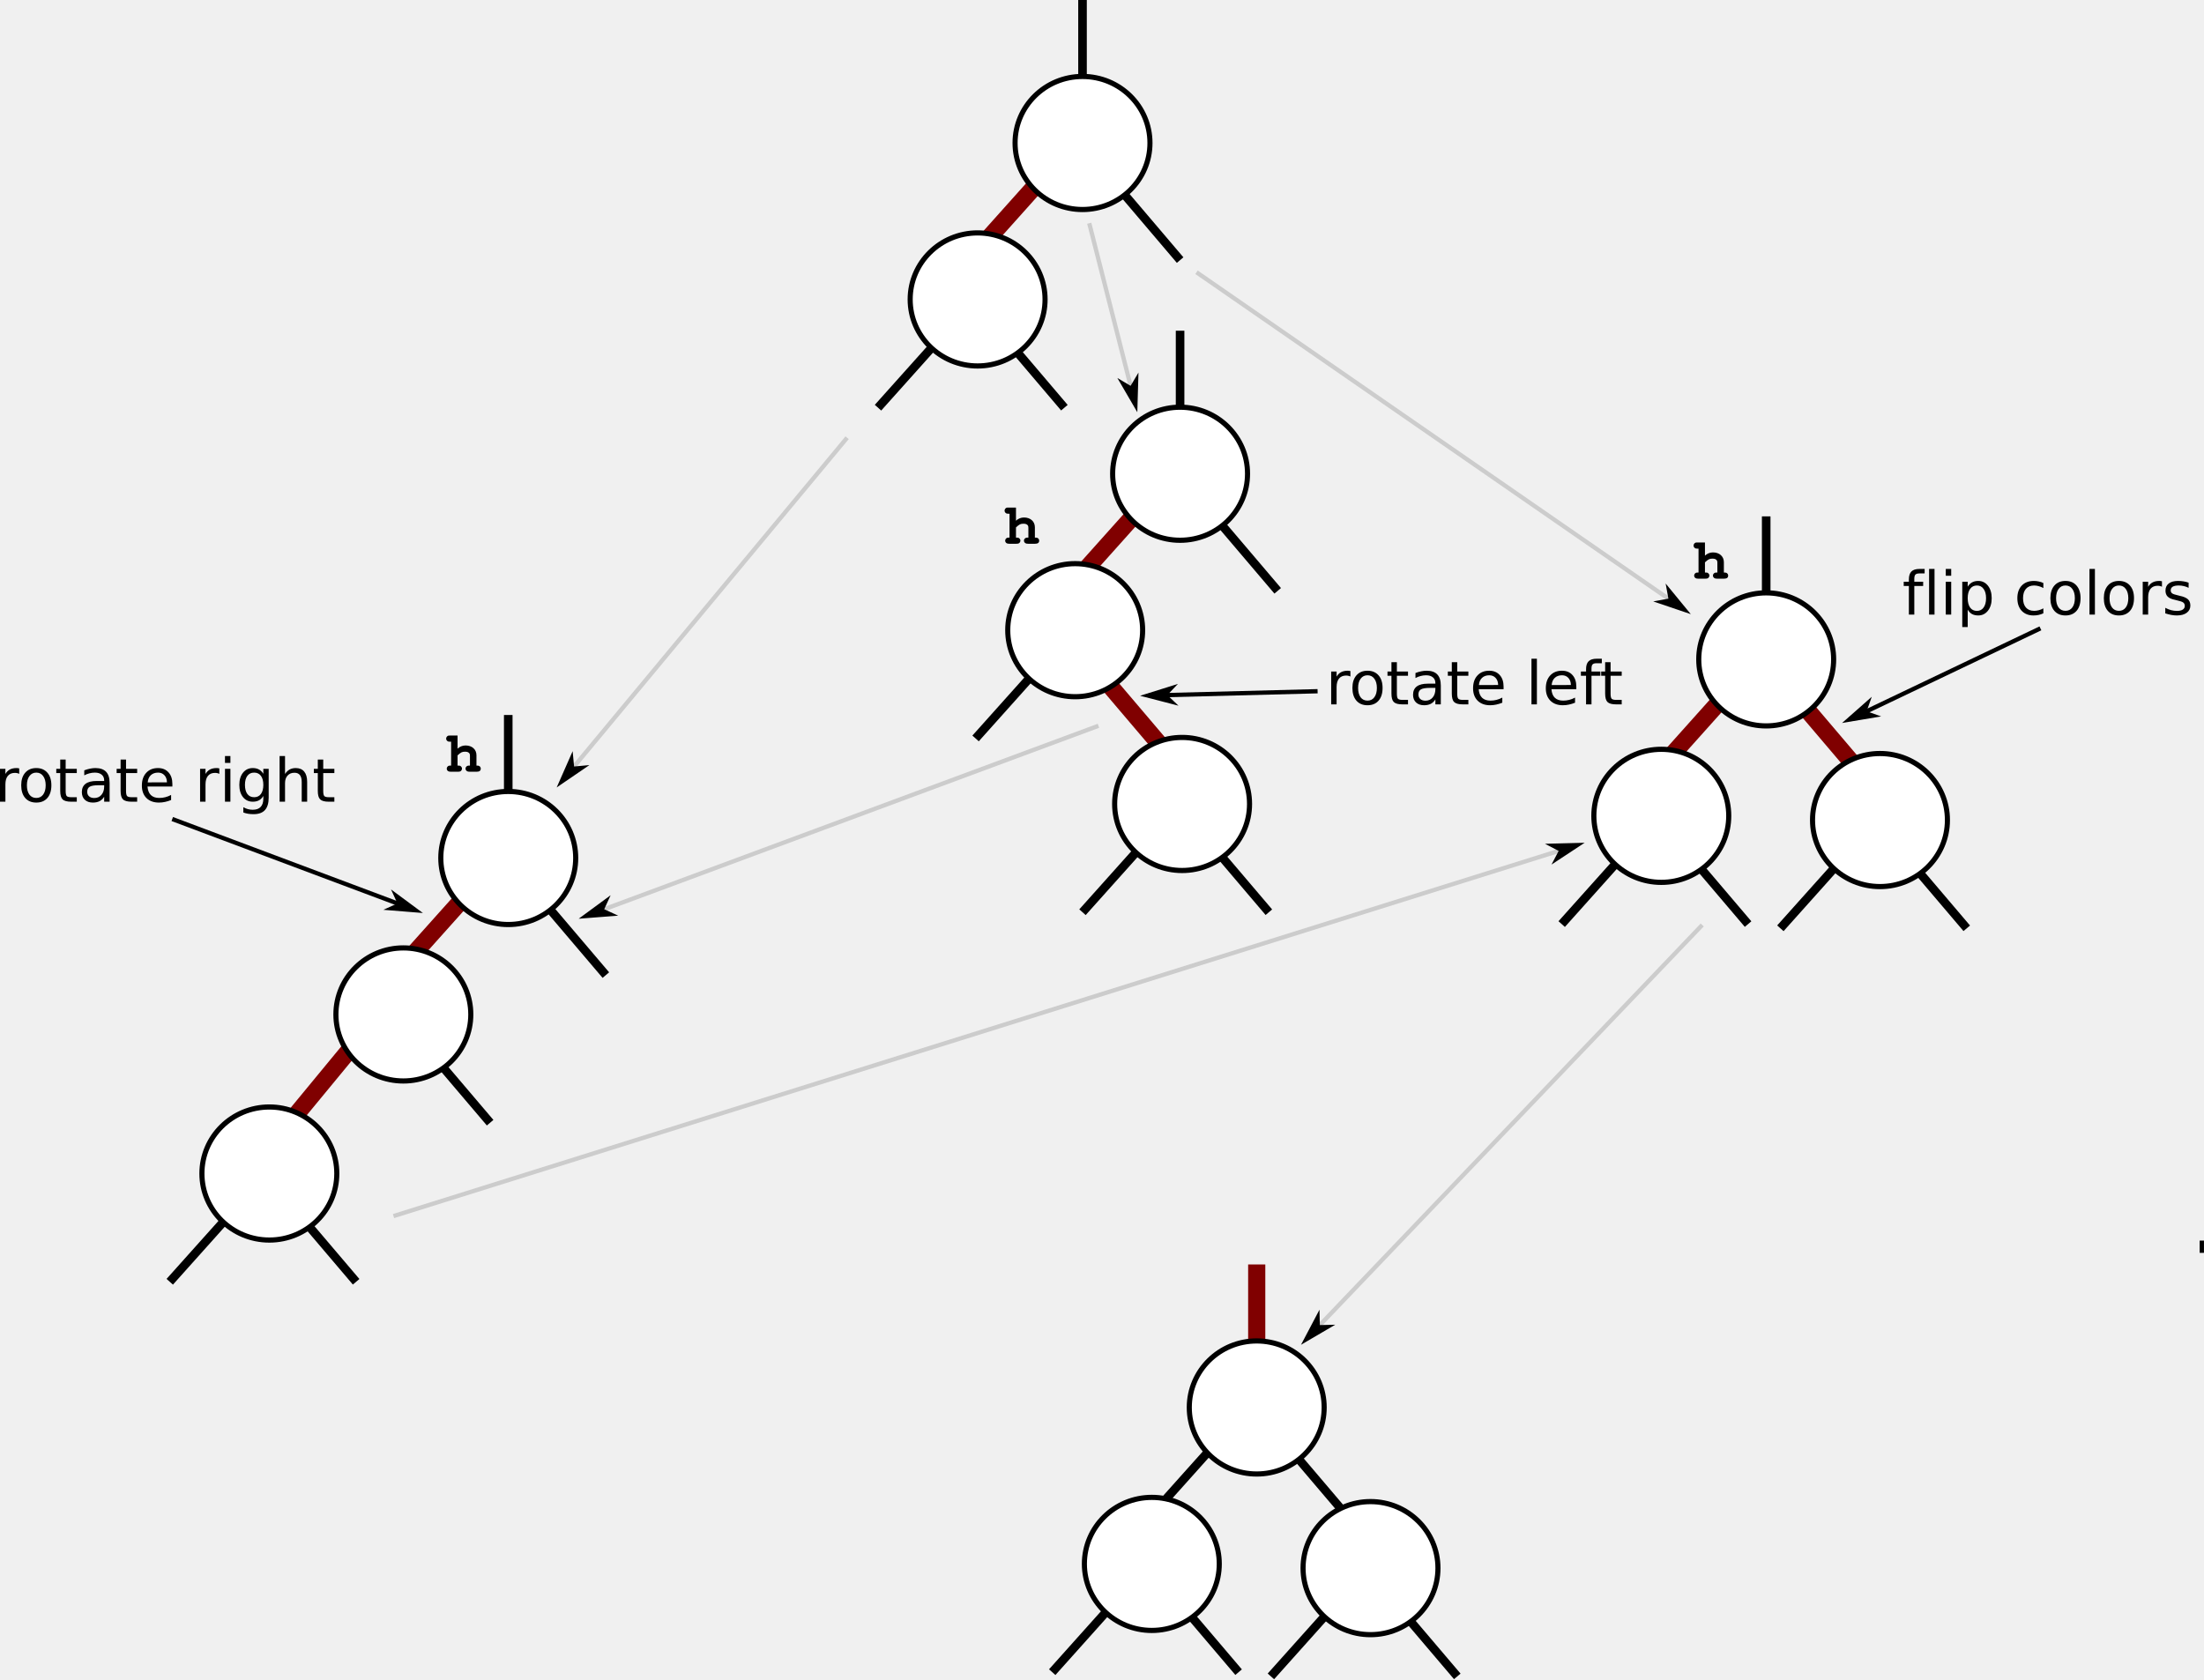
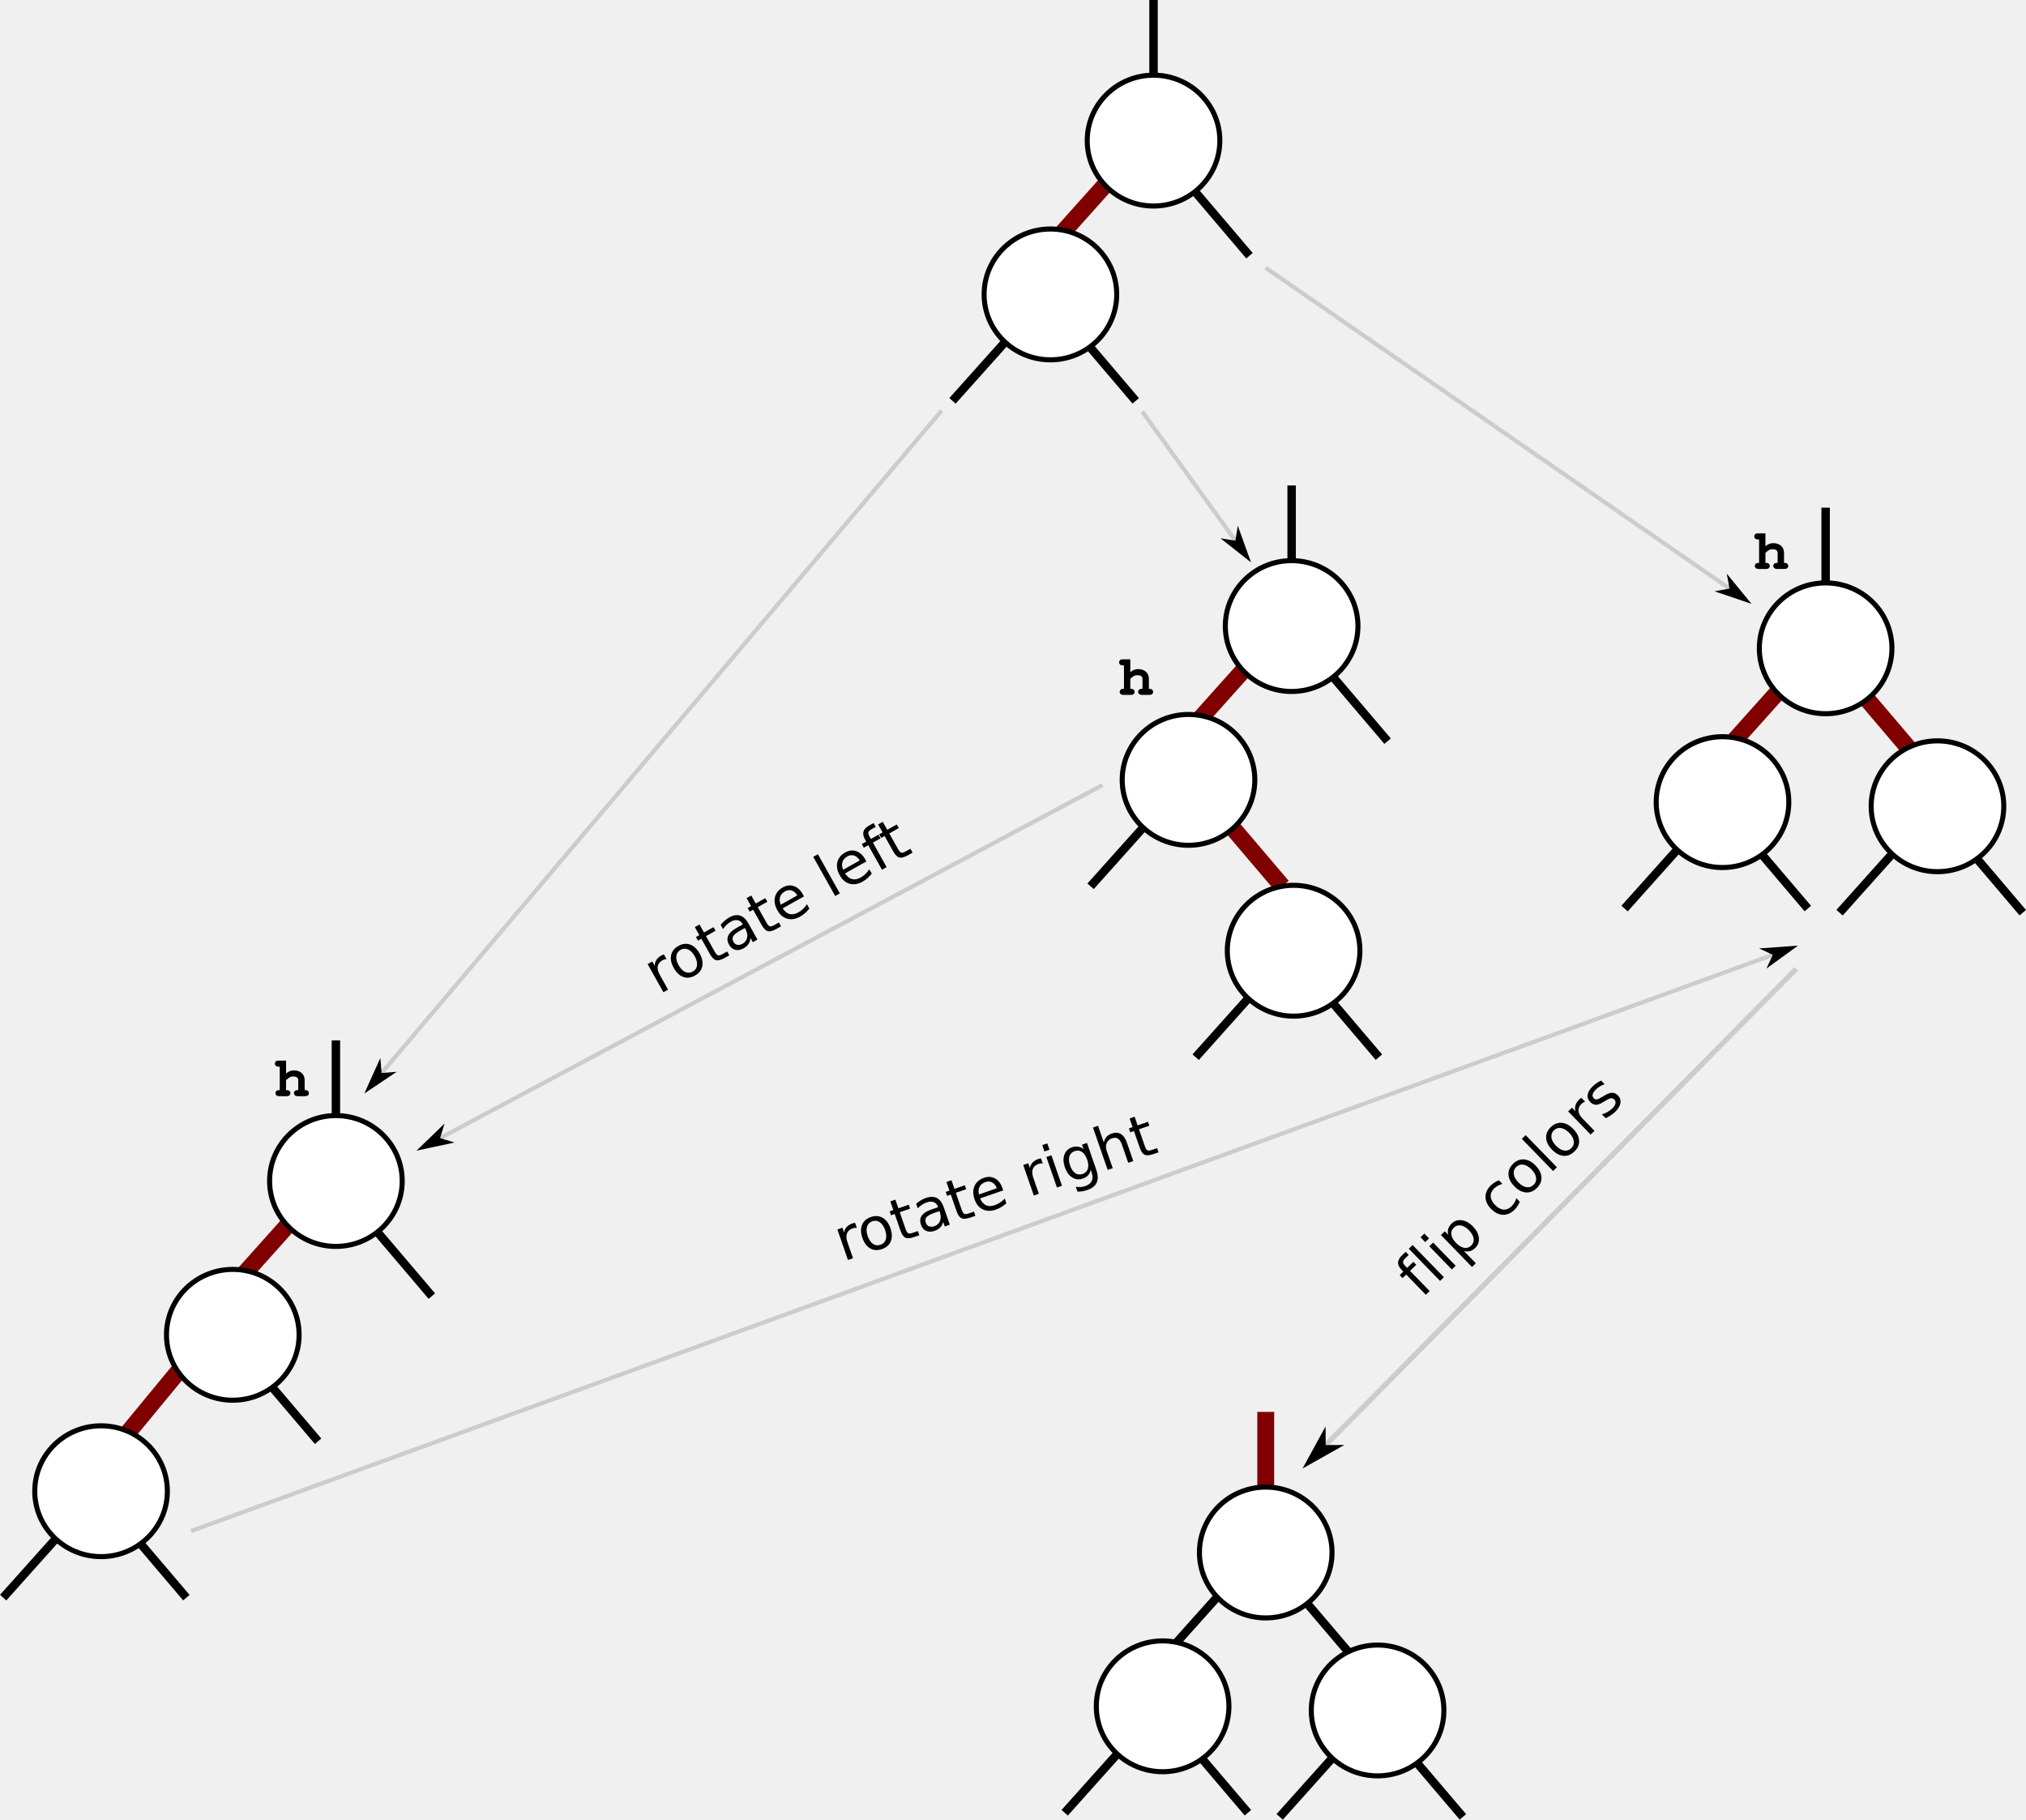
- <svg xmlns="http://www.w3.org/2000/svg" width="513.646" height="391.438" id="svg6260" version="1.1">
+ <svg xmlns="http://www.w3.org/2000/svg" width="480.301" height="431.432" id="svg6260" version="1.1">
  <defs id="defs6262">
    <marker orient="auto" refY="0" refX="0" id="Arrow1Mstart" style="overflow:visible">
-       <path id="path3982" d="M 0,0 5,-5 -12.5,0 5,5 0,0 z" style="fill-rule:evenodd;stroke:#000000;stroke-width:1pt" transform="matrix(0.4,0,0,0.4,4,0)" />
+       <path id="path3982" d="M 0,0 5,-5 -12.5,0 5,5 0,0 Z" style="fill-rule:evenodd;stroke:#000000;stroke-width:1pt" transform="matrix(0.4,0,0,0.4,4,0)" />
    </marker>
    <marker orient="auto" refY="0" refX="0" id="Arrow1Mend" style="overflow:visible">
-       <path id="path3985" d="M 0,0 5,-5 -12.5,0 5,5 0,0 z" style="fill-rule:evenodd;stroke:#000000;stroke-width:1pt" transform="matrix(-0.4,0,0,-0.4,-4,0)" />
+       <path id="path3985" d="M 0,0 5,-5 -12.5,0 5,5 0,0 Z" style="fill-rule:evenodd;stroke:#000000;stroke-width:1pt" transform="matrix(-0.4,0,0,-0.4,-4,0)" />
    </marker>
    <marker orient="auto" refY="0" refX="0" id="Arrow1Lend" style="overflow:visible">
-       <path id="path3979" d="M 0,0 5,-5 -12.5,0 5,5 0,0 z" style="fill-rule:evenodd;stroke:#000000;stroke-width:1pt" transform="matrix(-0.8,0,0,-0.8,-10,0)" />
+       <path id="path3979" d="M 0,0 5,-5 -12.5,0 5,5 0,0 Z" style="fill-rule:evenodd;stroke:#000000;stroke-width:1pt" transform="matrix(-0.8,0,0,-0.8,-10,0)" />
    </marker>
  </defs>
-   <g id="layer1" transform="translate(-3.29179,-67.46875)">
-     <path style="fill:none;stroke:#800000;stroke-width:4;stroke-linecap:butt;stroke-linejoin:miter;stroke-miterlimit:4;stroke-opacity:1;stroke-dasharray:none" d="m 248.058,106.9 -17.173,19.193" id="path6805-6" />
-     <path style="fill:none;stroke:#000000;stroke-width:2;stroke-linecap:butt;stroke-linejoin:miter;stroke-miterlimit:4;stroke-opacity:1;stroke-dasharray:none" d="m 261.15,107.89 17.173,20.203" id="path6807-3" />
-     <path style="fill:none;stroke:#000000;stroke-width:2;stroke-linecap:butt;stroke-linejoin:miter;stroke-miterlimit:4;stroke-opacity:1;stroke-dasharray:none" d="m 225.086,143.306 -17.173,19.193" id="path6805" />
-     <path style="fill:none;stroke:#000000;stroke-width:2;stroke-linecap:butt;stroke-linejoin:miter;stroke-miterlimit:4;stroke-opacity:1;stroke-dasharray:none" d="m 234.178,142.296 17.173,20.203" id="path6807" />
-     <path style="fill:none;stroke:#000000;stroke-width:2;stroke-linecap:butt;stroke-linejoin:miter;stroke-miterlimit:4;stroke-opacity:1;stroke-dasharray:none" d="m 255.574,95.748 0,-28.284" id="path6295" />
-     <path style="fill:#ffffff;fill-opacity:1;fill-rule:nonzero;stroke:#000000;stroke-width:2;stroke-linecap:square;stroke-linejoin:miter;stroke-miterlimit:4;stroke-opacity:1;stroke-dasharray:none" id="path2985" d="m 274.286,100.934 c 0,14.202 -11.832,25.714 -26.429,25.714 -14.596,0 -26.429,-11.513 -26.429,-25.714 0,-14.202 11.832,-25.714 26.429,-25.714 14.596,0 26.429,11.513 26.429,25.714 z" transform="matrix(0.5947344,0,0,0.6031189,108.1645,39.92352)" />
-     <path style="fill:#ffffff;fill-opacity:1;fill-rule:nonzero;stroke:#000000;stroke-width:2;stroke-linecap:square;stroke-linejoin:miter;stroke-miterlimit:4;stroke-opacity:1;stroke-dasharray:none" id="path2985-6" d="m 274.286,100.934 c 0,14.202 -11.832,25.714 -26.429,25.714 -14.596,0 -26.429,-11.513 -26.429,-25.714 0,-14.202 11.832,-25.714 26.429,-25.714 14.596,0 26.429,11.513 26.429,25.714 z" transform="matrix(0.5947344,0,0,0.6031189,83.7178,76.39053)" />
-     <path style="fill:none;stroke:#800000;stroke-width:4;stroke-linecap:butt;stroke-linejoin:miter;stroke-miterlimit:4;stroke-opacity:1;stroke-dasharray:none" d="m 407.392,227.271 -17.173,19.193" id="path6805-6-6" />
-     <path style="fill:none;stroke:#800000;stroke-width:4;stroke-linecap:butt;stroke-linejoin:miter;stroke-miterlimit:4;stroke-opacity:1;stroke-dasharray:none" d="m 420.484,228.26 17.173,20.203" id="path6807-3-5" />
-     <path style="fill:none;stroke:#000000;stroke-width:2;stroke-linecap:butt;stroke-linejoin:miter;stroke-miterlimit:4;stroke-opacity:1;stroke-dasharray:none" d="m 384.42,263.677 -17.173,19.193" id="path6805-1" />
-     <path style="fill:none;stroke:#000000;stroke-width:2;stroke-linecap:butt;stroke-linejoin:miter;stroke-miterlimit:4;stroke-opacity:1;stroke-dasharray:none" d="m 393.512,262.667 17.173,20.203" id="path6807-1" />
-     <path style="fill:none;stroke:#000000;stroke-width:2;stroke-linecap:butt;stroke-linejoin:miter;stroke-miterlimit:4;stroke-opacity:1;stroke-dasharray:none" d="m 414.908,216.118 0,-28.284" id="path6295-3" />
-     <path style="fill:#ffffff;fill-opacity:1;fill-rule:nonzero;stroke:#000000;stroke-width:2;stroke-linecap:square;stroke-linejoin:miter;stroke-miterlimit:4;stroke-opacity:1;stroke-dasharray:none" id="path2985-5" d="m 274.286,100.934 c 0,14.202 -11.832,25.714 -26.429,25.714 -14.596,0 -26.429,-11.513 -26.429,-25.714 0,-14.202 11.832,-25.714 26.429,-25.714 14.596,0 26.429,11.513 26.429,25.714 z" transform="matrix(0.5947344,0,0,0.6031189,267.4983,160.2941)" />
-     <path style="fill:#ffffff;fill-opacity:1;fill-rule:nonzero;stroke:#000000;stroke-width:2;stroke-linecap:square;stroke-linejoin:miter;stroke-miterlimit:4;stroke-opacity:1;stroke-dasharray:none" id="path2985-6-0" d="m 274.286,100.934 c 0,14.202 -11.832,25.714 -26.429,25.714 -14.596,0 -26.429,-11.513 -26.429,-25.714 0,-14.202 11.832,-25.714 26.429,-25.714 14.596,0 26.429,11.513 26.429,25.714 z" transform="matrix(0.5947344,0,0,0.6031189,243.0516,196.7611)" />
-     <path style="fill:none;stroke:#000000;stroke-width:2;stroke-linecap:butt;stroke-linejoin:miter;stroke-miterlimit:4;stroke-opacity:1;stroke-dasharray:none" d="m 435.383,264.659 -17.173,19.193" id="path6805-1-7" />
-     <path style="fill:none;stroke:#000000;stroke-width:2;stroke-linecap:butt;stroke-linejoin:miter;stroke-miterlimit:4;stroke-opacity:1;stroke-dasharray:none" d="m 444.475,263.649 17.173,20.203" id="path6807-1-4" />
-     <path style="fill:#ffffff;fill-opacity:1;fill-rule:nonzero;stroke:#000000;stroke-width:2;stroke-linecap:square;stroke-linejoin:miter;stroke-miterlimit:4;stroke-opacity:1;stroke-dasharray:none" id="path2985-6-0-7" d="m 274.286,100.934 c 0,14.202 -11.832,25.714 -26.429,25.714 -14.596,0 -26.429,-11.513 -26.429,-25.714 0,-14.202 11.832,-25.714 26.429,-25.714 14.596,0 26.429,11.513 26.429,25.714 z" transform="matrix(0.5947344,0,0,0.6031189,294.0148,197.7439)" />
-     <path style="fill:none;stroke:#000000;stroke-width:2;stroke-linecap:butt;stroke-linejoin:miter;stroke-miterlimit:4;stroke-opacity:1;stroke-dasharray:none" d="m 288.659,401.647 -17.173,19.193" id="path6805-6-6-7" />
-     <path style="fill:none;stroke:#000000;stroke-width:2;stroke-linecap:butt;stroke-linejoin:miter;stroke-miterlimit:4;stroke-opacity:1;stroke-dasharray:none" d="m 301.75,402.637 17.173,20.203" id="path6807-3-5-6" />
-     <path style="fill:none;stroke:#000000;stroke-width:2;stroke-linecap:butt;stroke-linejoin:miter;stroke-miterlimit:4;stroke-opacity:1;stroke-dasharray:none" d="M 265.687,438.053 248.514,457.246" id="path6805-1-2" />
-     <path style="fill:none;stroke:#000000;stroke-width:2;stroke-linecap:butt;stroke-linejoin:miter;stroke-miterlimit:4;stroke-opacity:1;stroke-dasharray:none" d="m 274.778,437.043 17.173,20.203" id="path6807-1-6" />
-     <path style="fill:none;stroke:#800000;stroke-width:4;stroke-linecap:butt;stroke-linejoin:miter;stroke-miterlimit:4;stroke-opacity:1;stroke-dasharray:none" d="m 296.174,390.494 0,-28.284" id="path6295-3-7" />
-     <path style="fill:#ffffff;fill-opacity:1;fill-rule:nonzero;stroke:#000000;stroke-width:2;stroke-linecap:square;stroke-linejoin:miter;stroke-miterlimit:4;stroke-opacity:1;stroke-dasharray:none" id="path2985-5-8" d="m 274.286,100.934 c 0,14.202 -11.832,25.714 -26.429,25.714 -14.596,0 -26.429,-11.513 -26.429,-25.714 0,-14.202 11.832,-25.714 26.429,-25.714 14.596,0 26.429,11.513 26.429,25.714 z" transform="matrix(0.5947344,0,0,0.6031189,148.7651,334.6702)" />
-     <path style="fill:#ffffff;fill-opacity:1;fill-rule:nonzero;stroke:#000000;stroke-width:2;stroke-linecap:square;stroke-linejoin:miter;stroke-miterlimit:4;stroke-opacity:1;stroke-dasharray:none" id="path2985-6-0-8" d="m 274.286,100.934 c 0,14.202 -11.832,25.714 -26.429,25.714 -14.596,0 -26.429,-11.513 -26.429,-25.714 0,-14.202 11.832,-25.714 26.429,-25.714 14.596,0 26.429,11.513 26.429,25.714 z" transform="matrix(0.5947344,0,0,0.6031189,124.3184,371.1372)" />
-     <path style="fill:none;stroke:#000000;stroke-width:2;stroke-linecap:butt;stroke-linejoin:miter;stroke-miterlimit:4;stroke-opacity:1;stroke-dasharray:none" d="m 316.65,439.036 -17.173,19.193" id="path6805-1-7-6" />
-     <path style="fill:none;stroke:#000000;stroke-width:2;stroke-linecap:butt;stroke-linejoin:miter;stroke-miterlimit:4;stroke-opacity:1;stroke-dasharray:none" d="m 325.742,438.025 17.173,20.203" id="path6807-1-4-4" />
-     <path style="fill:#ffffff;fill-opacity:1;fill-rule:nonzero;stroke:#000000;stroke-width:2;stroke-linecap:square;stroke-linejoin:miter;stroke-miterlimit:4;stroke-opacity:1;stroke-dasharray:none" id="path2985-6-0-7-5" d="m 274.286,100.934 c 0,14.202 -11.832,25.714 -26.429,25.714 -14.596,0 -26.429,-11.513 -26.429,-25.714 0,-14.202 11.832,-25.714 26.429,-25.714 14.596,0 26.429,11.513 26.429,25.714 z" transform="matrix(0.5947344,0,0,0.6031189,175.2816,372.12)" />
-     <path style="fill:none;stroke:#800000;stroke-width:4;stroke-linecap:butt;stroke-linejoin:miter;stroke-miterlimit:4;stroke-opacity:1;stroke-dasharray:none" d="m 114.226,273.567 -17.173,19.193" id="path6805-6-61" />
-     <path style="fill:none;stroke:#000000;stroke-width:2;stroke-linecap:butt;stroke-linejoin:miter;stroke-miterlimit:4;stroke-opacity:1;stroke-dasharray:none" d="m 127.317,274.557 17.173,20.203" id="path6807-3-3" />
-     <path style="fill:none;stroke:#800000;stroke-width:4;stroke-linecap:butt;stroke-linejoin:miter;stroke-miterlimit:4;stroke-opacity:1;stroke-dasharray:none" d="M 86.86,309.634 70.475,329.504" id="path6805-3" />
-     <path style="fill:none;stroke:#000000;stroke-width:2;stroke-linecap:butt;stroke-linejoin:miter;stroke-miterlimit:4;stroke-opacity:1;stroke-dasharray:none" d="m 100.345,308.963 17.173,20.203" id="path6807-5" />
-     <path style="fill:none;stroke:#000000;stroke-width:2;stroke-linecap:butt;stroke-linejoin:miter;stroke-miterlimit:4;stroke-opacity:1;stroke-dasharray:none" d="m 121.741,262.414 0,-28.284" id="path6295-7" />
-     <path style="fill:#ffffff;fill-opacity:1;fill-rule:nonzero;stroke:#000000;stroke-width:2;stroke-linecap:square;stroke-linejoin:miter;stroke-miterlimit:4;stroke-opacity:1;stroke-dasharray:none" id="path2985-3" d="m 274.286,100.934 c 0,14.202 -11.832,25.714 -26.429,25.714 -14.596,0 -26.429,-11.513 -26.429,-25.714 0,-14.202 11.832,-25.714 26.429,-25.714 14.596,0 26.429,11.513 26.429,25.714 z" transform="matrix(0.5947344,0,0,0.6031189,-25.66787,206.5902)" />
-     <path style="fill:#ffffff;fill-opacity:1;fill-rule:nonzero;stroke:#000000;stroke-width:2;stroke-linecap:square;stroke-linejoin:miter;stroke-miterlimit:4;stroke-opacity:1;stroke-dasharray:none" id="path2985-6-4" d="m 274.286,100.934 c 0,14.202 -11.832,25.714 -26.429,25.714 -14.596,0 -26.429,-11.513 -26.429,-25.714 0,-14.202 11.832,-25.714 26.429,-25.714 14.596,0 26.429,11.513 26.429,25.714 z" transform="matrix(0.5947344,0,0,0.6031189,-50.11459,243.0572)" />
-     <path style="fill:none;stroke:#000000;stroke-width:2;stroke-linecap:butt;stroke-linejoin:miter;stroke-miterlimit:4;stroke-opacity:1;stroke-dasharray:none" d="m 60.026,347.054 -17.173,19.193" id="path6805-1-2-3" />
-     <path style="fill:none;stroke:#000000;stroke-width:2;stroke-linecap:butt;stroke-linejoin:miter;stroke-miterlimit:4;stroke-opacity:1;stroke-dasharray:none" d="m 69.117,346.044 17.173,20.203" id="path6807-1-6-8" />
-     <path style="fill:#ffffff;fill-opacity:1;fill-rule:nonzero;stroke:#000000;stroke-width:2;stroke-linecap:square;stroke-linejoin:miter;stroke-miterlimit:4;stroke-opacity:1;stroke-dasharray:none" id="path2985-6-0-8-2" d="m 274.286,100.934 c 0,14.202 -11.832,25.714 -26.429,25.714 -14.596,0 -26.429,-11.513 -26.429,-25.714 0,-14.202 11.832,-25.714 26.429,-25.714 14.596,0 26.429,11.513 26.429,25.714 z" transform="matrix(0.5947344,0,0,0.6031189,-81.34283,280.1386)" />
-     <path style="fill:none;stroke:#800000;stroke-width:4;stroke-linecap:butt;stroke-linejoin:miter;stroke-miterlimit:4;stroke-opacity:1;stroke-dasharray:none" d="m 270.797,183.995 -17.173,19.193" id="path6805-6-8" />
-     <path style="fill:none;stroke:#000000;stroke-width:2;stroke-linecap:butt;stroke-linejoin:miter;stroke-miterlimit:4;stroke-opacity:1;stroke-dasharray:none" d="m 283.889,184.985 17.173,20.203" id="path6807-3-9" />
-     <path style="fill:none;stroke:#000000;stroke-width:2;stroke-linecap:butt;stroke-linejoin:miter;stroke-miterlimit:4;stroke-opacity:1;stroke-dasharray:none" d="m 247.825,220.401 -17.173,19.193" id="path6805-33" />
-     <path style="fill:none;stroke:#800000;stroke-width:4;stroke-linecap:butt;stroke-linejoin:miter;stroke-miterlimit:4;stroke-opacity:1;stroke-dasharray:none" d="m 256.917,221.391 17.173,20.203" id="path6807-7" />
-     <path style="fill:none;stroke:#000000;stroke-width:2;stroke-linecap:butt;stroke-linejoin:miter;stroke-miterlimit:4;stroke-opacity:1;stroke-dasharray:none" d="m 278.313,172.843 0,-28.284" id="path6295-5" />
-     <path style="fill:#ffffff;fill-opacity:1;fill-rule:nonzero;stroke:#000000;stroke-width:2;stroke-linecap:square;stroke-linejoin:miter;stroke-miterlimit:4;stroke-opacity:1;stroke-dasharray:none" id="path2985-1" d="m 274.286,100.934 c 0,14.202 -11.832,25.714 -26.429,25.714 -14.596,0 -26.429,-11.513 -26.429,-25.714 0,-14.202 11.832,-25.714 26.429,-25.714 14.596,0 26.429,11.513 26.429,25.714 z" transform="matrix(0.5947344,0,0,0.6031189,130.9035,117.0187)" />
-     <path style="fill:#ffffff;fill-opacity:1;fill-rule:nonzero;stroke:#000000;stroke-width:2;stroke-linecap:square;stroke-linejoin:miter;stroke-miterlimit:4;stroke-opacity:1;stroke-dasharray:none" id="path2985-6-6" d="m 274.286,100.934 c 0,14.202 -11.832,25.714 -26.429,25.714 -14.596,0 -26.429,-11.513 -26.429,-25.714 0,-14.202 11.832,-25.714 26.429,-25.714 14.596,0 26.429,11.513 26.429,25.714 z" transform="matrix(0.5947344,0,0,0.6031189,106.4568,153.4858)" />
-     <path style="fill:none;stroke:#000000;stroke-width:2;stroke-linecap:butt;stroke-linejoin:miter;stroke-miterlimit:4;stroke-opacity:1;stroke-dasharray:none" d="m 272.74,260.911 -17.173,19.193" id="path6805-1-7-6-9" />
-     <path style="fill:none;stroke:#000000;stroke-width:2;stroke-linecap:butt;stroke-linejoin:miter;stroke-miterlimit:4;stroke-opacity:1;stroke-dasharray:none" d="M 281.831,259.901 299.004,280.104" id="path6807-1-4-4-0" />
-     <path style="fill:#ffffff;fill-opacity:1;fill-rule:nonzero;stroke:#000000;stroke-width:2;stroke-linecap:square;stroke-linejoin:miter;stroke-miterlimit:4;stroke-opacity:1;stroke-dasharray:none" id="path2985-6-0-7-5-3" d="m 274.286,100.934 c 0,14.202 -11.832,25.714 -26.429,25.714 -14.596,0 -26.429,-11.513 -26.429,-25.714 0,-14.202 11.832,-25.714 26.429,-25.714 14.596,0 26.429,11.513 26.429,25.714 z" transform="matrix(0.5947344,0,0,0.6031189,131.3715,193.9957)" />
-     <text xml:space="preserve" style="font-size:14px;font-style:normal;font-variant:normal;font-weight:bold;font-stretch:normal;line-height:125%;letter-spacing:0px;word-spacing:0px;fill:#000000;fill-opacity:1;stroke:none;font-family:Courier;-inkscape-font-specification:Sans Bold" x="105.714" y="235.219" id="text7340">
+   <g id="layer1" transform="translate(17.89209,-67.46345)">
+     <path style="fill:none;stroke:#800000;stroke-width:4;stroke-linecap:butt;stroke-linejoin:miter;stroke-miterlimit:4;stroke-dasharray:none;stroke-opacity:1" d="m 248.058,106.9 -17.173,19.193" id="path6805-6" />
+     <path style="fill:none;stroke:#000000;stroke-width:2;stroke-linecap:butt;stroke-linejoin:miter;stroke-miterlimit:4;stroke-dasharray:none;stroke-opacity:1" d="m 261.15,107.89 17.173,20.203" id="path6807-3" />
+     <path style="fill:none;stroke:#000000;stroke-width:2;stroke-linecap:butt;stroke-linejoin:miter;stroke-miterlimit:4;stroke-dasharray:none;stroke-opacity:1" d="m 225.086,143.306 -17.173,19.193" id="path6805" />
+     <path style="fill:none;stroke:#000000;stroke-width:2;stroke-linecap:butt;stroke-linejoin:miter;stroke-miterlimit:4;stroke-dasharray:none;stroke-opacity:1" d="m 234.178,142.296 17.173,20.203" id="path6807" />
+     <path style="fill:none;stroke:#000000;stroke-width:2;stroke-linecap:butt;stroke-linejoin:miter;stroke-miterlimit:4;stroke-dasharray:none;stroke-opacity:1" d="m 255.574,95.748 0,-28.284" id="path6295" />
+     <ellipse style="fill:#ffffff;fill-opacity:1;fill-rule:nonzero;stroke:#000000;stroke-width:2;stroke-linecap:square;stroke-linejoin:miter;stroke-miterlimit:4;stroke-dasharray:none;stroke-opacity:1" id="path2985" transform="matrix(0.5947344,0,0,0.6031189,108.1645,39.92352)" cx="247.857" cy="100.934" rx="26.429" ry="25.714" />
+     <ellipse style="fill:#ffffff;fill-opacity:1;fill-rule:nonzero;stroke:#000000;stroke-width:2;stroke-linecap:square;stroke-linejoin:miter;stroke-miterlimit:4;stroke-dasharray:none;stroke-opacity:1" id="path2985-6" transform="matrix(0.5947344,0,0,0.6031189,83.7178,76.39053)" cx="247.857" cy="100.934" rx="26.429" ry="25.714" />
+     <path style="fill:none;stroke:#800000;stroke-width:4;stroke-linecap:butt;stroke-linejoin:miter;stroke-miterlimit:4;stroke-dasharray:none;stroke-opacity:1" d="m 407.392,227.271 -17.173,19.193" id="path6805-6-6" />
+     <path style="fill:none;stroke:#800000;stroke-width:4;stroke-linecap:butt;stroke-linejoin:miter;stroke-miterlimit:4;stroke-dasharray:none;stroke-opacity:1" d="m 420.484,228.26 17.173,20.203" id="path6807-3-5" />
+     <path style="fill:none;stroke:#000000;stroke-width:2;stroke-linecap:butt;stroke-linejoin:miter;stroke-miterlimit:4;stroke-dasharray:none;stroke-opacity:1" d="m 384.42,263.677 -17.173,19.193" id="path6805-1" />
+     <path style="fill:none;stroke:#000000;stroke-width:2;stroke-linecap:butt;stroke-linejoin:miter;stroke-miterlimit:4;stroke-dasharray:none;stroke-opacity:1" d="m 393.512,262.667 17.173,20.203" id="path6807-1" />
+     <path style="fill:none;stroke:#000000;stroke-width:2;stroke-linecap:butt;stroke-linejoin:miter;stroke-miterlimit:4;stroke-dasharray:none;stroke-opacity:1" d="m 414.908,216.118 0,-28.284" id="path6295-3" />
+     <ellipse style="fill:#ffffff;fill-opacity:1;fill-rule:nonzero;stroke:#000000;stroke-width:2;stroke-linecap:square;stroke-linejoin:miter;stroke-miterlimit:4;stroke-dasharray:none;stroke-opacity:1" id="path2985-5" transform="matrix(0.5947344,0,0,0.6031189,267.4983,160.2941)" cx="247.857" cy="100.934" rx="26.429" ry="25.714" />
+     <ellipse style="fill:#ffffff;fill-opacity:1;fill-rule:nonzero;stroke:#000000;stroke-width:2;stroke-linecap:square;stroke-linejoin:miter;stroke-miterlimit:4;stroke-dasharray:none;stroke-opacity:1" id="path2985-6-0" transform="matrix(0.5947344,0,0,0.6031189,243.0516,196.7611)" cx="247.857" cy="100.934" rx="26.429" ry="25.714" />
+     <path style="fill:none;stroke:#000000;stroke-width:2;stroke-linecap:butt;stroke-linejoin:miter;stroke-miterlimit:4;stroke-dasharray:none;stroke-opacity:1" d="m 435.383,264.659 -17.173,19.193" id="path6805-1-7" />
+     <path style="fill:none;stroke:#000000;stroke-width:2;stroke-linecap:butt;stroke-linejoin:miter;stroke-miterlimit:4;stroke-dasharray:none;stroke-opacity:1" d="m 444.475,263.649 17.173,20.203" id="path6807-1-4" />
+     <ellipse style="fill:#ffffff;fill-opacity:1;fill-rule:nonzero;stroke:#000000;stroke-width:2;stroke-linecap:square;stroke-linejoin:miter;stroke-miterlimit:4;stroke-dasharray:none;stroke-opacity:1" id="path2985-6-0-7" transform="matrix(0.5947344,0,0,0.6031189,294.0148,197.7439)" cx="247.857" cy="100.934" rx="26.429" ry="25.714" />
+     <path style="fill:none;stroke:#000000;stroke-width:2;stroke-linecap:butt;stroke-linejoin:miter;stroke-miterlimit:4;stroke-dasharray:none;stroke-opacity:1" d="m 274.659,441.647 -17.173,19.193" id="path6805-6-6-7" />
+     <path style="fill:none;stroke:#000000;stroke-width:2;stroke-linecap:butt;stroke-linejoin:miter;stroke-miterlimit:4;stroke-dasharray:none;stroke-opacity:1" d="m 287.75,442.637 17.173,20.203" id="path6807-3-5-6" />
+     <path style="fill:none;stroke:#000000;stroke-width:2;stroke-linecap:butt;stroke-linejoin:miter;stroke-miterlimit:4;stroke-dasharray:none;stroke-opacity:1" d="M 251.687,478.053 234.514,497.246" id="path6805-1-2" />
+     <path style="fill:none;stroke:#000000;stroke-width:2;stroke-linecap:butt;stroke-linejoin:miter;stroke-miterlimit:4;stroke-dasharray:none;stroke-opacity:1" d="m 260.778,477.043 17.173,20.203" id="path6807-1-6" />
+     <path style="fill:none;stroke:#800000;stroke-width:4;stroke-linecap:butt;stroke-linejoin:miter;stroke-miterlimit:4;stroke-dasharray:none;stroke-opacity:1" d="m 282.174,430.494 0,-28.284" id="path6295-3-7" />
+     <ellipse style="fill:#ffffff;fill-opacity:1;fill-rule:nonzero;stroke:#000000;stroke-width:1.198;stroke-linecap:square;stroke-linejoin:miter;stroke-miterlimit:4;stroke-dasharray:none;stroke-opacity:1" id="path2985-5-8" cx="282.174" cy="435.545" rx="15.718" ry="15.509" />
+     <ellipse style="fill:#ffffff;fill-opacity:1;fill-rule:nonzero;stroke:#000000;stroke-width:1.198;stroke-linecap:square;stroke-linejoin:miter;stroke-miterlimit:4;stroke-dasharray:none;stroke-opacity:1" id="path2985-6-0-8" cx="257.728" cy="472.012" rx="15.718" ry="15.509" />
+     <path style="fill:none;stroke:#000000;stroke-width:2;stroke-linecap:butt;stroke-linejoin:miter;stroke-miterlimit:4;stroke-dasharray:none;stroke-opacity:1" d="m 302.65,479.036 -17.173,19.193" id="path6805-1-7-6" />
+     <path style="fill:none;stroke:#000000;stroke-width:2;stroke-linecap:butt;stroke-linejoin:miter;stroke-miterlimit:4;stroke-dasharray:none;stroke-opacity:1" d="m 311.742,478.025 17.173,20.203" id="path6807-1-4-4" />
+     <ellipse style="fill:#ffffff;fill-opacity:1;fill-rule:nonzero;stroke:#000000;stroke-width:1.198;stroke-linecap:square;stroke-linejoin:miter;stroke-miterlimit:4;stroke-dasharray:none;stroke-opacity:1" id="path2985-6-0-7-5" cx="308.691" cy="472.995" rx="15.718" ry="15.509" />
+     <path style="fill:none;stroke:#800000;stroke-width:4;stroke-linecap:butt;stroke-linejoin:miter;stroke-miterlimit:4;stroke-dasharray:none;stroke-opacity:1" d="m 54.226,353.567 -17.173,19.193" id="path6805-6-61" />
+     <path style="fill:none;stroke:#000000;stroke-width:2;stroke-linecap:butt;stroke-linejoin:miter;stroke-miterlimit:4;stroke-dasharray:none;stroke-opacity:1" d="m 67.317,354.557 17.173,20.203" id="path6807-3-3" />
+     <path style="fill:none;stroke:#800000;stroke-width:4;stroke-linecap:butt;stroke-linejoin:miter;stroke-miterlimit:4;stroke-dasharray:none;stroke-opacity:1" d="M 26.86,389.634 10.475,409.504" id="path6805-3" />
+     <path style="fill:none;stroke:#000000;stroke-width:2;stroke-linecap:butt;stroke-linejoin:miter;stroke-miterlimit:4;stroke-dasharray:none;stroke-opacity:1" d="m 40.345,388.963 17.173,20.203" id="path6807-5" />
+     <path style="fill:none;stroke:#000000;stroke-width:2;stroke-linecap:butt;stroke-linejoin:miter;stroke-miterlimit:4;stroke-dasharray:none;stroke-opacity:1" d="m 61.741,342.414 0,-28.284" id="path6295-7" />
+     <ellipse style="fill:#ffffff;fill-opacity:1;fill-rule:nonzero;stroke:#000000;stroke-width:1.198;stroke-linecap:square;stroke-linejoin:miter;stroke-miterlimit:4;stroke-dasharray:none;stroke-opacity:1" id="path2985-3" cx="61.741" cy="347.465" rx="15.718" ry="15.509" />
+     <ellipse style="fill:#ffffff;fill-opacity:1;fill-rule:nonzero;stroke:#000000;stroke-width:1.198;stroke-linecap:square;stroke-linejoin:miter;stroke-miterlimit:4;stroke-dasharray:none;stroke-opacity:1" id="path2985-6-4" cx="37.295" cy="383.932" rx="15.718" ry="15.509" />
+     <path style="fill:none;stroke:#000000;stroke-width:2;stroke-linecap:butt;stroke-linejoin:miter;stroke-miterlimit:4;stroke-dasharray:none;stroke-opacity:1" d="m 0.026,427.054 -17.173,19.193" id="path6805-1-2-3" />
+     <path style="fill:none;stroke:#000000;stroke-width:2;stroke-linecap:butt;stroke-linejoin:miter;stroke-miterlimit:4;stroke-dasharray:none;stroke-opacity:1" d="m 9.117,426.044 17.173,20.203" id="path6807-1-6-8" />
+     <ellipse style="fill:#ffffff;fill-opacity:1;fill-rule:nonzero;stroke:#000000;stroke-width:1.198;stroke-linecap:square;stroke-linejoin:miter;stroke-miterlimit:4;stroke-dasharray:none;stroke-opacity:1" id="path2985-6-0-8-2" cx="6.066" cy="421.014" rx="15.718" ry="15.509" />
+     <path style="fill:none;stroke:#800000;stroke-width:4;stroke-linecap:butt;stroke-linejoin:miter;stroke-miterlimit:4;stroke-dasharray:none;stroke-opacity:1" d="m 280.797,221.995 -17.173,19.193" id="path6805-6-8" />
+     <path style="fill:none;stroke:#000000;stroke-width:2;stroke-linecap:butt;stroke-linejoin:miter;stroke-miterlimit:4;stroke-dasharray:none;stroke-opacity:1" d="m 293.889,222.985 17.173,20.203" id="path6807-3-9" />
+     <path style="fill:none;stroke:#000000;stroke-width:2;stroke-linecap:butt;stroke-linejoin:miter;stroke-miterlimit:4;stroke-dasharray:none;stroke-opacity:1" d="m 257.825,258.401 -17.173,19.193" id="path6805-33" />
+     <path style="fill:none;stroke:#800000;stroke-width:4;stroke-linecap:butt;stroke-linejoin:miter;stroke-miterlimit:4;stroke-dasharray:none;stroke-opacity:1" d="m 268.917,257.391 17.173,20.203" id="path6807-7" />
+     <path style="fill:none;stroke:#000000;stroke-width:2;stroke-linecap:butt;stroke-linejoin:miter;stroke-miterlimit:4;stroke-dasharray:none;stroke-opacity:1" d="m 288.313,210.843 0,-28.284" id="path6295-5" />
+     <ellipse style="fill:#ffffff;fill-opacity:1;fill-rule:nonzero;stroke:#000000;stroke-width:1.198;stroke-linecap:square;stroke-linejoin:miter;stroke-miterlimit:4;stroke-dasharray:none;stroke-opacity:1" id="path2985-1" cx="288.313" cy="215.894" rx="15.718" ry="15.509" />
+     <ellipse style="fill:#ffffff;fill-opacity:1;fill-rule:nonzero;stroke:#000000;stroke-width:1.198;stroke-linecap:square;stroke-linejoin:miter;stroke-miterlimit:4;stroke-dasharray:none;stroke-opacity:1" id="path2985-6-6" cx="263.866" cy="252.361" rx="15.718" ry="15.509" />
+     <path style="fill:none;stroke:#000000;stroke-width:2;stroke-linecap:butt;stroke-linejoin:miter;stroke-miterlimit:4;stroke-dasharray:none;stroke-opacity:1" d="m 282.74,298.911 -17.173,19.193" id="path6805-1-7-6-9" />
+     <path style="fill:none;stroke:#000000;stroke-width:2;stroke-linecap:butt;stroke-linejoin:miter;stroke-miterlimit:4;stroke-dasharray:none;stroke-opacity:1" d="M 291.831,297.901 309.004,318.104" id="path6807-1-4-4-0" />
+     <ellipse style="fill:#ffffff;fill-opacity:1;fill-rule:nonzero;stroke:#000000;stroke-width:1.198;stroke-linecap:square;stroke-linejoin:miter;stroke-miterlimit:4;stroke-dasharray:none;stroke-opacity:1" id="path2985-6-0-7-5-3" cx="288.781" cy="292.871" rx="15.718" ry="15.509" />
+     <text xml:space="preserve" style="font-style:normal;font-variant:normal;font-weight:bold;font-stretch:normal;font-size:14px;line-height:125%;font-family:Courier;-inkscape-font-specification:'Sans Bold';letter-spacing:0px;word-spacing:0px;fill:#000000;fill-opacity:1;stroke:none" x="105.714" y="235.219" id="text7340">
      <tspan id="tspan7342" x="105.714" y="235.219" />
    </text>
-     <text xml:space="preserve" style="font-size:14px;font-style:normal;font-variant:normal;font-weight:bold;font-stretch:normal;line-height:125%;letter-spacing:0px;word-spacing:0px;fill:#000000;fill-opacity:1;stroke:none;font-family:Courier;-inkscape-font-specification:Sans Bold" x="107.143" y="247.362" id="text7344">
-       <tspan id="tspan7346" x="107.143" y="247.362">h</tspan>
+     <text xml:space="preserve" style="font-style:normal;font-variant:normal;font-weight:bold;font-stretch:normal;font-size:14px;line-height:125%;font-family:Courier;-inkscape-font-specification:'Sans Bold';letter-spacing:0px;word-spacing:0px;fill:#000000;fill-opacity:1;stroke:none" x="47.143" y="327.362" id="text7344">
+       <tspan id="tspan7346" x="47.143" y="327.362">h</tspan>
    </text>
-     <text xml:space="preserve" style="font-size:14px;font-style:normal;font-variant:normal;font-weight:bold;font-stretch:normal;line-height:125%;letter-spacing:0px;word-spacing:0px;fill:#000000;fill-opacity:1;stroke:none;font-family:Courier;-inkscape-font-specification:Sans Bold" x="237.286" y="194.219" id="text7348">
-       <tspan id="tspan7350" x="237.286" y="194.219">h</tspan>
+     <text xml:space="preserve" style="font-style:normal;font-variant:normal;font-weight:bold;font-stretch:normal;font-size:14px;line-height:125%;font-family:Courier;-inkscape-font-specification:'Sans Bold';letter-spacing:0px;word-spacing:0px;fill:#000000;fill-opacity:1;stroke:none" x="247.286" y="232.219" id="text7348">
+       <tspan id="tspan7350" x="247.286" y="232.219">h</tspan>
    </text>
-     <text xml:space="preserve" style="font-size:14px;font-style:normal;font-variant:normal;font-weight:bold;font-stretch:normal;line-height:125%;letter-spacing:0px;word-spacing:0px;fill:#000000;fill-opacity:1;stroke:none;font-family:Courier;-inkscape-font-specification:Sans Bold" x="397.857" y="202.362" id="text7352">
+     <text xml:space="preserve" style="font-style:normal;font-variant:normal;font-weight:bold;font-stretch:normal;font-size:14px;line-height:125%;font-family:Courier;-inkscape-font-specification:'Sans Bold';letter-spacing:0px;word-spacing:0px;fill:#000000;fill-opacity:1;stroke:none" x="397.857" y="202.362" id="text7352">
      <tspan id="tspan7354" x="397.857" y="202.362">h</tspan>
    </text>
-     <path style="fill:none;stroke:#cccccc;stroke-width:1;stroke-linecap:butt;stroke-linejoin:miter;stroke-miterlimit:4;stroke-opacity:1;stroke-dasharray:none;marker-end:url(#Arrow1Mend)" d="m 200.714,169.505 -66.429,80" id="path7356" />
-     <path style="fill:none;stroke:#cccccc;stroke-width:1;stroke-linecap:butt;stroke-linejoin:miter;stroke-miterlimit:4;stroke-opacity:1;stroke-dasharray:none;marker-end:url(#Arrow1Mend)" d="m 282.143,130.934 113.571,78.571" id="path7728" />
-     <path style="fill:none;stroke:#cccccc;stroke-width:1;stroke-linecap:butt;stroke-linejoin:miter;stroke-miterlimit:4;stroke-opacity:1;stroke-dasharray:none;marker-end:url(#Arrow1Mend)" d="m 400,283.076 -92.143,96.429" id="path8474" />
-     <path style="fill:none;stroke:#cccccc;stroke-width:1;stroke-linecap:butt;stroke-linejoin:miter;stroke-miterlimit:4;stroke-opacity:1;stroke-dasharray:none;marker-end:url(#Arrow1Mend)" d="M 95,350.934 370.714,264.505" id="path8660" />
-     <path style="fill:none;stroke:#000000;stroke-width:1px;stroke-linecap:butt;stroke-linejoin:miter;stroke-opacity:1" d="m 516.429,359.505 0,-2.857" id="path8846" />
-     <path style="fill:none;stroke:#cccccc;stroke-width:1;stroke-linecap:butt;stroke-linejoin:miter;stroke-miterlimit:4;stroke-opacity:1;stroke-dasharray:none;marker-end:url(#Arrow1Mend)" d="M 259.286,236.648 140,280.934" id="path8850" />
-     <path style="fill:none;stroke:#cccccc;stroke-width:1;stroke-linecap:butt;stroke-linejoin:miter;stroke-miterlimit:4;stroke-opacity:1;stroke-dasharray:none;marker-end:url(#Arrow1Mend)" d="m 257.143,119.505 10.714,42.143" id="path9036" />
-     <text xml:space="preserve" style="font-size:14px;font-style:normal;font-variant:normal;font-weight:normal;font-stretch:normal;line-height:125%;letter-spacing:0px;word-spacing:0px;fill:#000000;fill-opacity:1;stroke:none;font-family:DejaVu Sans;-inkscape-font-specification:DejaVu Sans" x="2.02" y="254.342" id="text9222">
-       <tspan id="tspan9224" x="2.02" y="254.342">rotate right</tspan>
+     <path style="fill:none;stroke:#cccccc;stroke-width:1;stroke-linecap:butt;stroke-linejoin:miter;stroke-miterlimit:4;stroke-dasharray:none;stroke-opacity:1;marker-end:url(#Arrow1Mend)" d="M 205.339,164.812 69.752,325.218" id="path7356" />
+     <path style="fill:none;stroke:#cccccc;stroke-width:1;stroke-linecap:butt;stroke-linejoin:miter;stroke-miterlimit:4;stroke-dasharray:none;stroke-opacity:1;marker-end:url(#Arrow1Mend)" d="m 282.143,130.934 113.571,78.571" id="path7728" />
+     <path style="fill:none;stroke:#cccccc;stroke-width:1.231;stroke-linecap:butt;stroke-linejoin:miter;stroke-miterlimit:4;stroke-dasharray:none;stroke-opacity:1;marker-end:url(#Arrow1Mend)" d="M 407.927,297.167 292.6,413.911" id="path8474" />
+     <path style="fill:none;stroke:#cccccc;stroke-width:1;stroke-linecap:butt;stroke-linejoin:miter;stroke-miterlimit:4;stroke-dasharray:none;stroke-opacity:1;marker-end:url(#Arrow1Mend)" d="M 27.399,430.453 406.505,292.342" id="path8660" />
+     <path style="fill:none;stroke:#cccccc;stroke-width:1;stroke-linecap:butt;stroke-linejoin:miter;stroke-miterlimit:4;stroke-dasharray:none;stroke-opacity:1;marker-end:url(#Arrow1Mend)" d="M 243.473,253.602 82.579,339.352" id="path8850" />
+     <path style="fill:none;stroke:#cccccc;stroke-width:1;stroke-linecap:butt;stroke-linejoin:miter;stroke-miterlimit:4;stroke-dasharray:none;stroke-opacity:1;marker-end:url(#Arrow1Mend)" d="m 252.906,165.06 24.63,34.143" id="path9036" />
+     <text xml:space="preserve" style="font-style:normal;font-variant:normal;font-weight:normal;font-stretch:normal;font-size:14px;line-height:125%;font-family:'DejaVu Sans';-inkscape-font-specification:'DejaVu Sans';letter-spacing:0px;word-spacing:0px;fill:#000000;fill-opacity:1;stroke:none" x="51.808" y="405.974" id="text9222" transform="matrix(0.9448255,-0.3275742,0.3275742,0.9448255,0,0)">
+       <tspan id="tspan9224" x="51.808" y="405.974">rotate right</tspan>
    </text>
-     <text xml:space="preserve" style="font-size:14px;font-style:normal;font-variant:normal;font-weight:normal;font-stretch:normal;line-height:125%;letter-spacing:0px;word-spacing:0px;fill:#000000;fill-opacity:1;stroke:none;font-family:DejaVu Sans;-inkscape-font-specification:DejaVu Sans" x="312.259" y="231.656" id="text9222-7">
-       <tspan id="tspan9224-0" x="312.259" y="231.656">rotate left</tspan>
+     <text xml:space="preserve" style="font-style:normal;font-variant:normal;font-weight:normal;font-stretch:normal;font-size:14px;line-height:125%;font-family:'DejaVu Sans';-inkscape-font-specification:'DejaVu Sans';letter-spacing:0px;word-spacing:0px;fill:#000000;fill-opacity:1;stroke:none" x="-27.65" y="332.214" id="text9222-7" transform="matrix(0.872376,-0.4888354,0.4888354,0.872376,0,0)">
+       <tspan id="tspan9224-0" x="-27.65" y="332.214">rotate left</tspan>
    </text>
-     <text xml:space="preserve" style="font-size:14px;font-style:normal;font-variant:normal;font-weight:normal;font-stretch:normal;line-height:125%;letter-spacing:0px;word-spacing:0px;fill:#000000;fill-opacity:1;stroke:none;font-family:DejaVu Sans;-inkscape-font-specification:DejaVu Sans" x="446.63" y="210.727" id="text9222-6">
-       <tspan id="tspan9224-8" x="446.63" y="210.727">flip colors</tspan>
+     <text xml:space="preserve" style="font-style:normal;font-variant:normal;font-weight:normal;font-stretch:normal;font-size:14px;line-height:125%;font-family:'DejaVu Sans';-inkscape-font-specification:'DejaVu Sans';letter-spacing:0px;word-spacing:0px;fill:#000000;fill-opacity:1;stroke:none" x="-33.033" y="491.621" id="text9222-6" transform="matrix(0.7169729,-0.697101,0.697101,0.7169729,0,0)">
+       <tspan id="tspan9224-8" x="-33.033" y="491.621">flip colors</tspan>
    </text>
-     <path style="fill:none;stroke:#000000;stroke-width:1px;stroke-linecap:butt;stroke-linejoin:miter;stroke-opacity:1;marker-end:url(#Arrow1Mend)" d="M 43.437,258.382 100.005,279.595" id="path9258" />
-     <path style="fill:none;stroke:#000000;stroke-width:1px;stroke-linecap:butt;stroke-linejoin:miter;stroke-opacity:1;marker-start:url(#Arrow1Mstart)" d="m 434.366,235.149 44.447,-21.213" id="path9634" />
-     <path style="fill:none;stroke:#000000;stroke-width:1px;stroke-linecap:butt;stroke-linejoin:miter;stroke-opacity:1;marker-end:url(#Arrow1Mend)" d="m 310.358,228.591 -39.396,1.01" id="path3059" />
  </g>
</svg>
